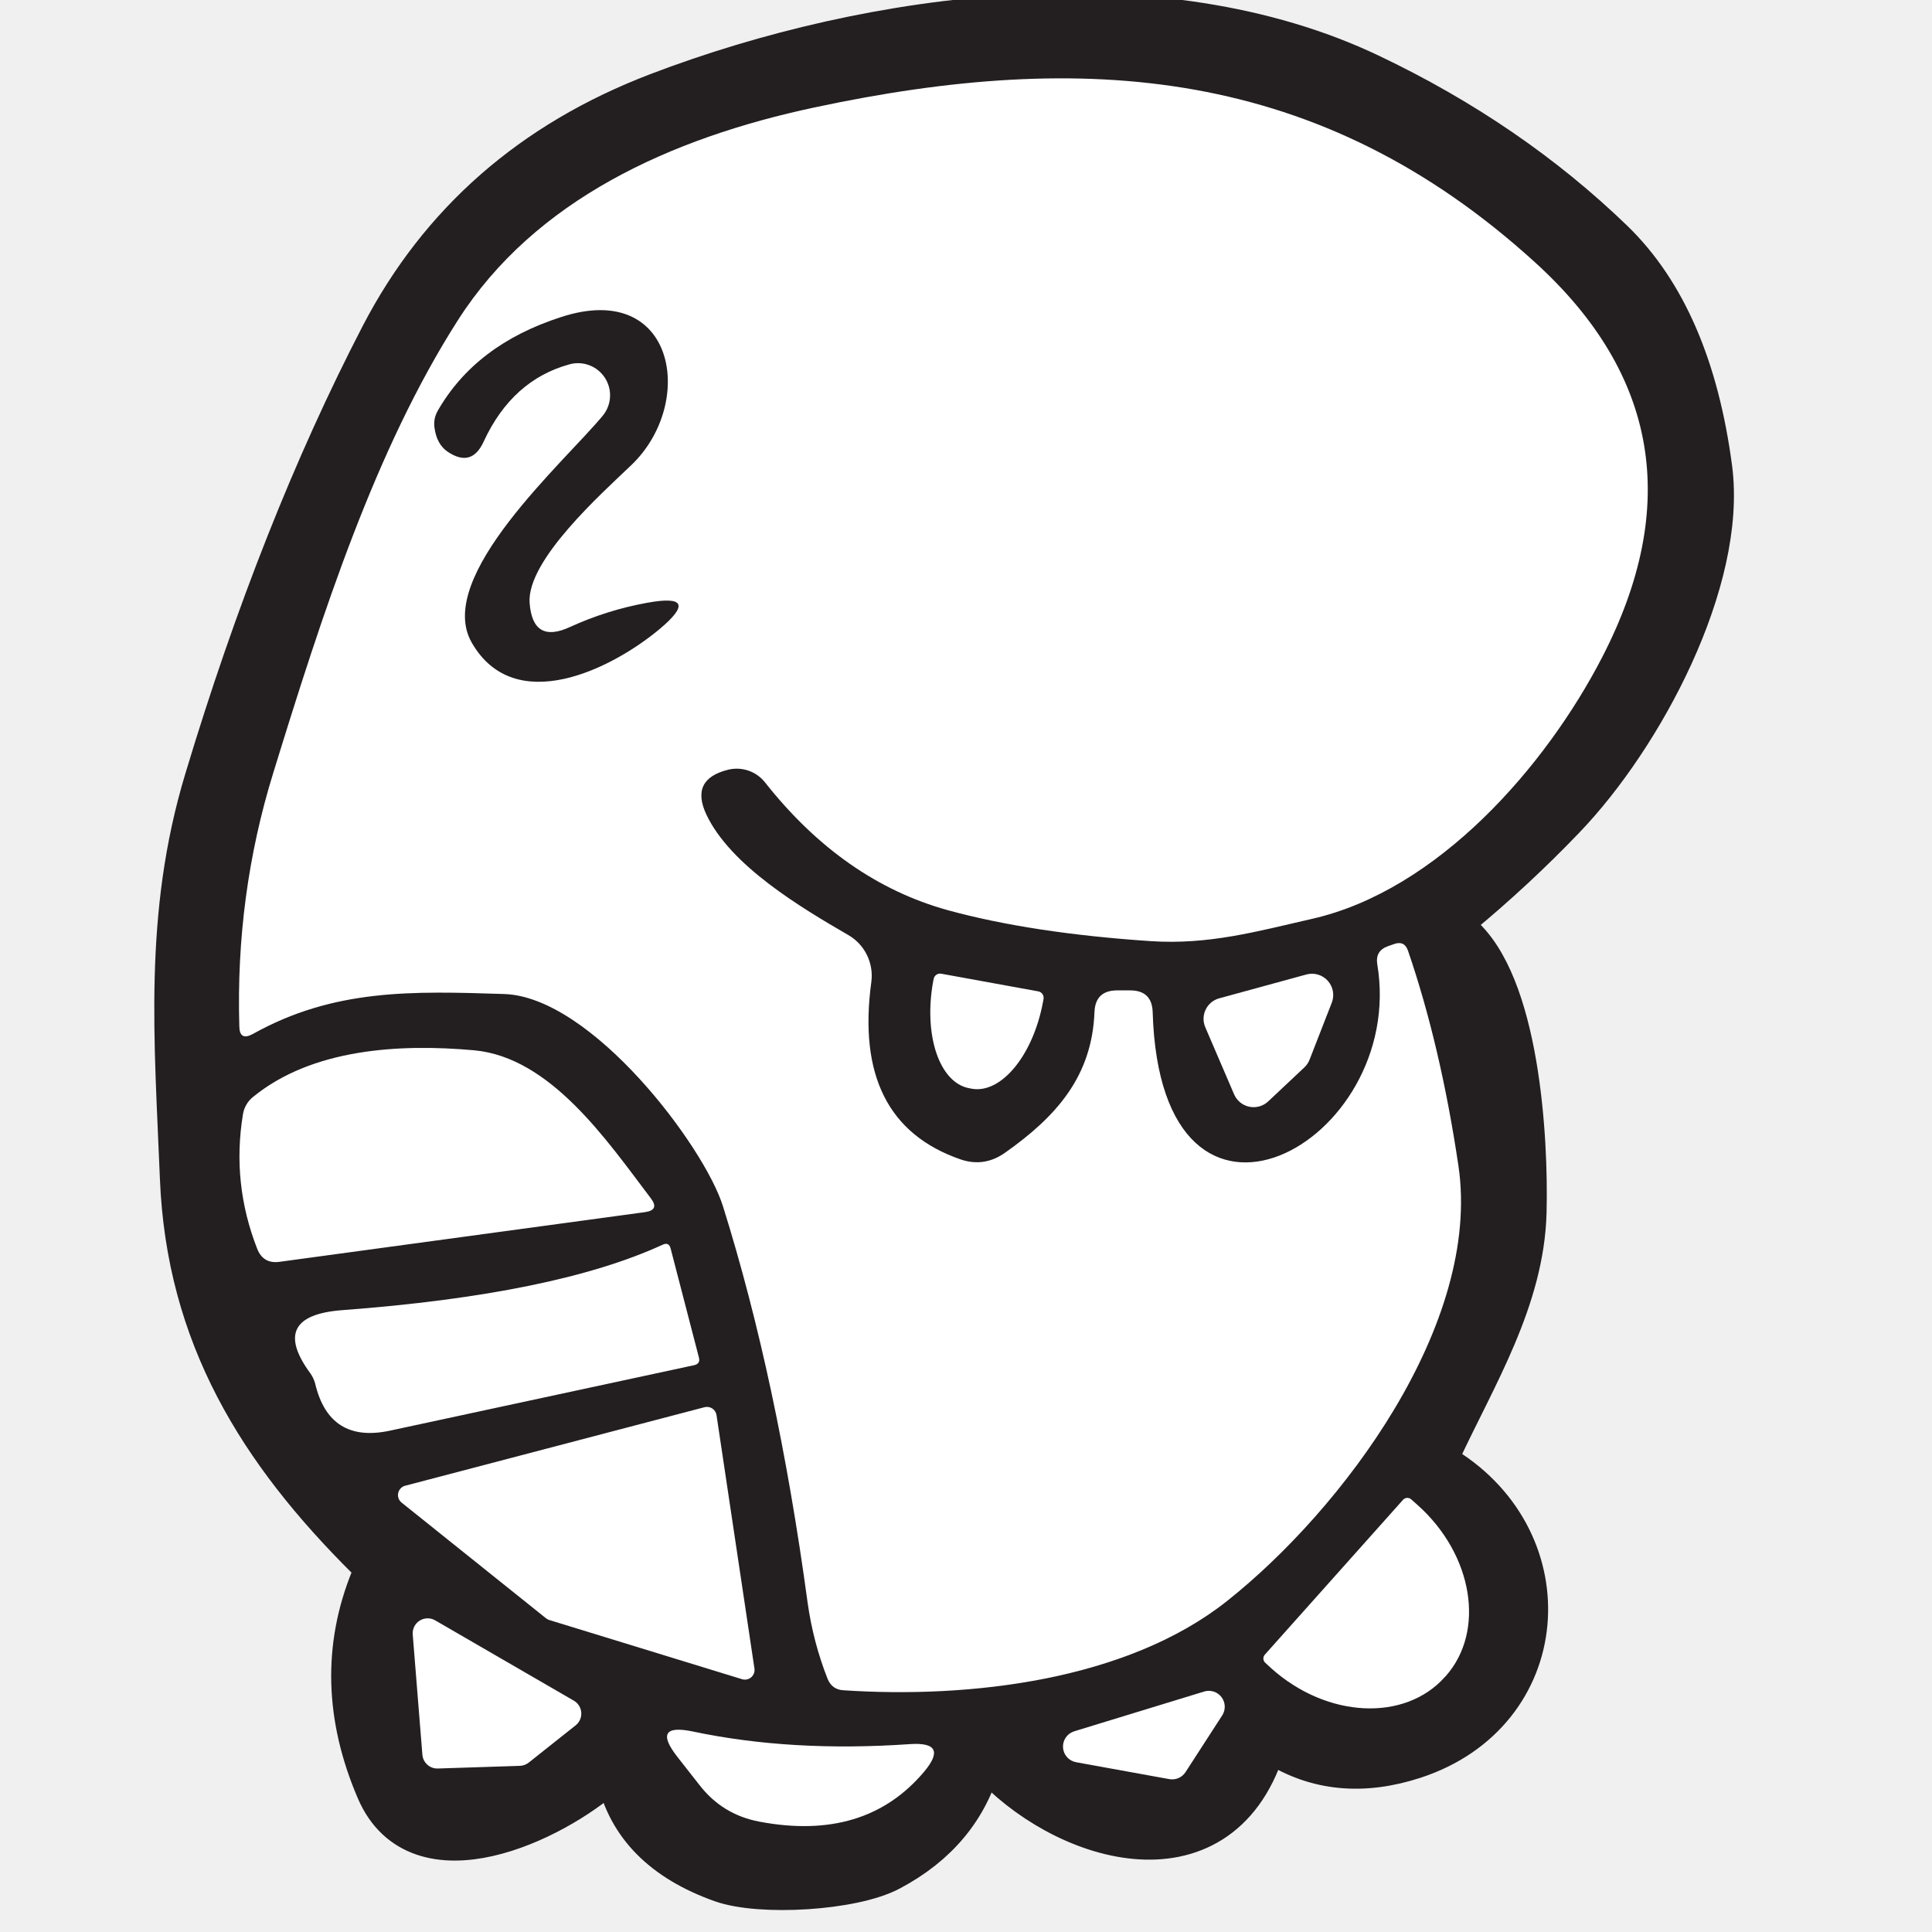
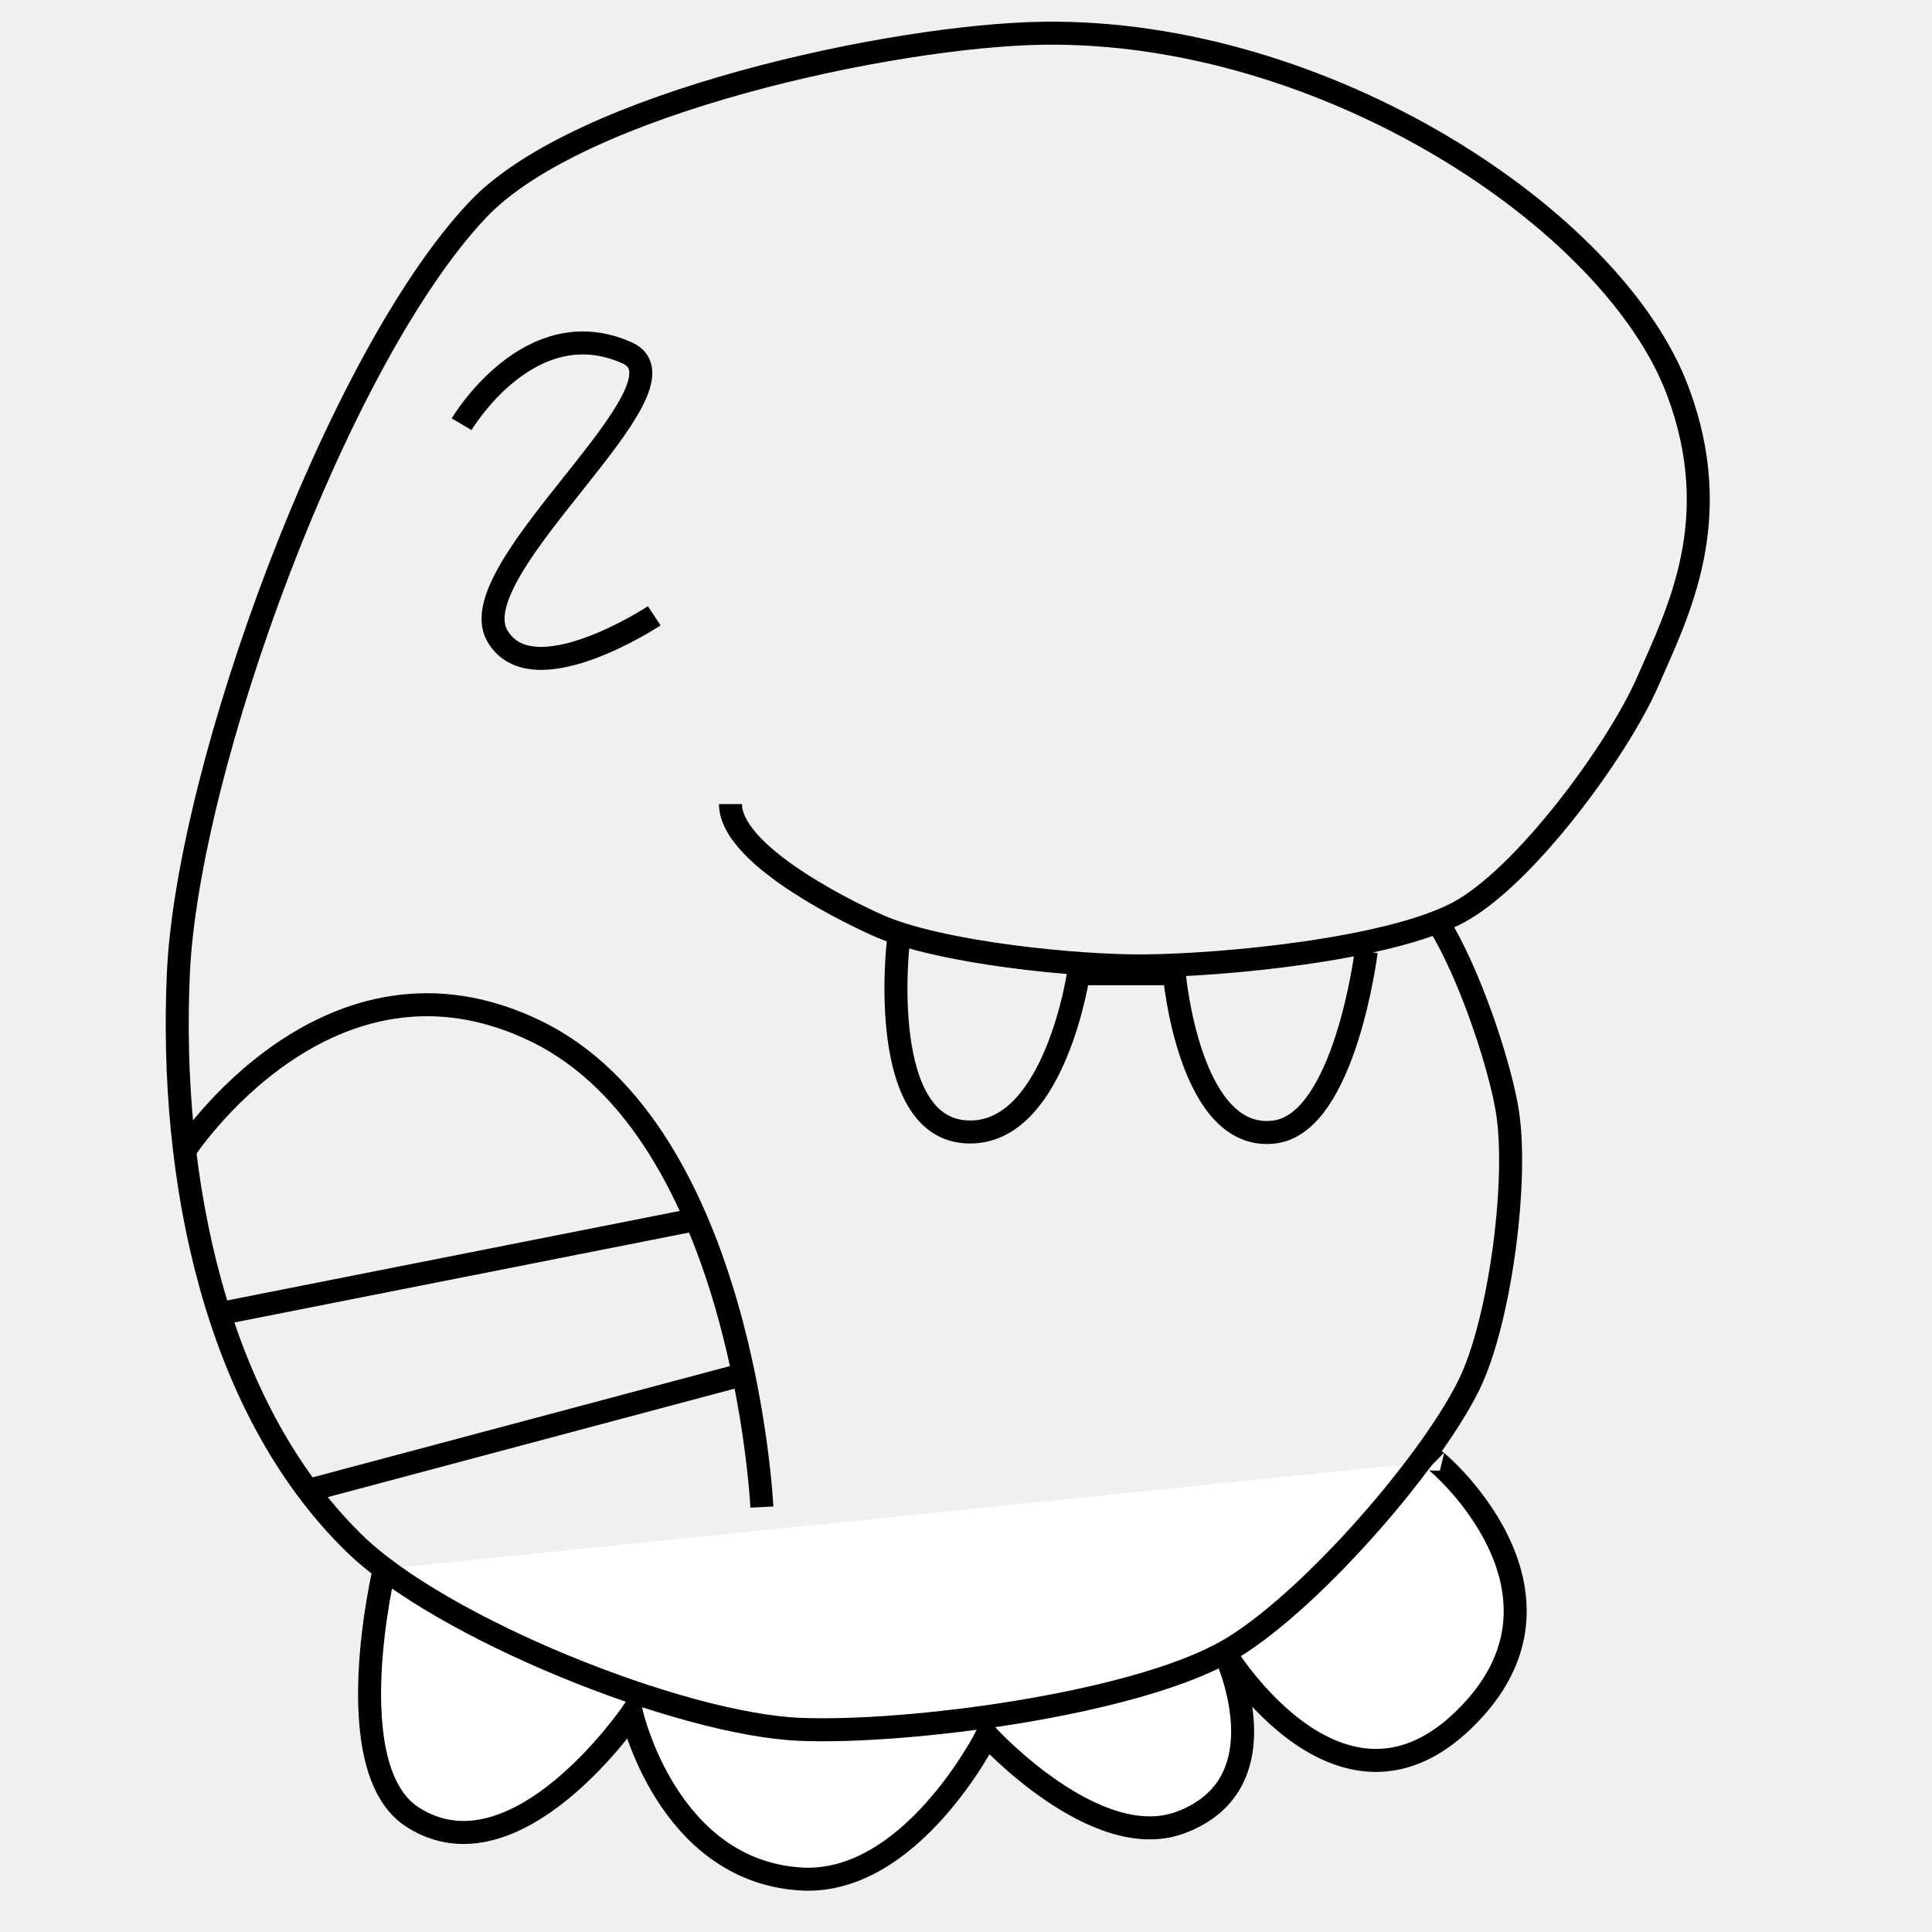
- <svg xmlns="http://www.w3.org/2000/svg" viewBox="0 0 80 80" width="168" height="168">
-   <g stroke-width="2" fill="none" stroke-linecap="round">
-     <path fill="#231f20" stroke="#231f20" d="M59.76 60.89c4.88 3.02 4.38 9.93-1.24 11.77q-3.15 1.03-5.64-.55-.49-.31-.67.24c-1.87 5.77-8.21 3.77-11.2.41a.32.32 0 0 0-.54.13q-.79 2.89-3.67 4.42c-1.51.81-5.31 1.03-6.88.47q-3.57-1.27-4.23-4.28-.14-.62-.61-.2c-2.25 2.03-7.7 4.59-9.34.78q-1.93-4.49-.23-8.66.22-.55-.2-.96c-4.48-4.45-7.43-9.2-7.69-15.7-.23-5.72-.68-10.84 1.01-16.43Q11.74 22 15.9 13.97q3.63-7 11.37-9.96C36.2.6 48-.93 56.69 3.22q5.75 2.74 10.01 6.86 3.21 3.12 4.03 9.33c.6 4.6-2.83 11.02-6.06 14.38q-2.03 2.12-4.34 4.03-.57.47 0 .93c2.42 1.98 2.79 8.4 2.71 11.44-.09 3.56-2.06 6.72-3.53 9.87q-.25.53.25.83ZM31.68 32.4q3.23 4.09 7.57 5.29 3.47.95 8.39 1.28c2.41.16 4.4-.4 6.68-.92 5.21-1.18 9.68-6.3 12.02-10.83q4.86-9.41-2.77-16.35C54.65 2.75 44.9 2.06 33.72 4.45c-5.96 1.27-11.58 3.83-14.76 8.81-3.42 5.35-5.61 12.14-7.65 18.76q-1.56 5.05-1.4 10.48.01.61.55.32c3.38-1.89 6.64-1.78 10.41-1.66 3.63.11 8.3 6.31 9.07 8.8q2.25 7.18 3.5 16.39.23 1.65.83 3.17.18.44.65.47c5.25.35 11.73-.41 15.87-3.68 4.8-3.8 10.57-11.49 9.6-18.04q-.74-4.98-2.09-8.91-.15-.42-.57-.27l-.26.09q-.53.19-.44.75c1.24 7.42-8.97 13.05-9.3 1.98q-.03-.9-.93-.9h-.56q-.88.01-.92.89c-.1 2.68-1.59 4.34-3.7 5.83q-.86.61-1.84.28-4.49-1.55-3.7-7.35a1.95 1.94-71.2 0 0-.95-1.94c-1.95-1.13-4.88-2.87-5.88-4.99q-.69-1.47.91-1.86a1.5 1.49-25.7 0 1 1.52.53Zm11.31 8.65-4.01-.73a.27.27 0 0 0-.32.22l-.02.1a4.08 2.26-79.6 0 0 1.49 4.42l.1.02a4.08 2.26-79.6 0 0 2.96-3.6l.02-.11a.27.27 0 0 0-.22-.32Zm11.02 3.15a.88.88 0 0 0 .22-.33l.92-2.36a.88.88 0 0 0-1.05-1.16l-3.62.99a.88.88 0 0 0-.57 1.2l1.19 2.77a.88.88 0 0 0 1.41.3l1.5-1.41Zm-43.36 7.51q.25.63.92.54l15.15-2.06q.6-.09.23-.57c-1.82-2.4-4.15-5.84-7.32-6.13-3.12-.28-6.71-.06-9.15 1.93a1.16 1.15-15 0 0-.42.72q-.47 2.86.59 5.57Zm16.79-.17q-4.45 2.05-13.26 2.71-3.09.23-1.32 2.63.13.19.19.41.59 2.49 3.1 1.95l12.59-2.71q.27-.06.2-.32l-1.17-4.51q-.07-.28-.33-.16Zm-10.66 9.98a.4.4 0 0 0-.15.7l5.98 4.79a.4.4 0 0 0 .13.07l7.98 2.45a.4.4 0 0 0 .52-.44L29.67 58.6a.4.4 0 0 0-.5-.33l-12.39 3.25Zm41.32.58-5.73 6.42a.24.24 0 0 0 .02.33l.26.24a5.59 4.52 41.8 0 0 7.18.35l.03-.03a5.59 4.52 41.8 0 0-1.16-7.09l-.26-.23a.24.24 0 0 0-.34.01Zm-40.09 4.99a.62.62 0 0 0-.92.59l.4 4.98a.62.62 0 0 0 .64.57l3.4-.11a.62.62 0 0 0 .37-.14l1.94-1.54a.62.62 0 0 0-.08-1.02l-5.75-3.33Zm32.6 3.94a.66.66 0 0 0-.74-.99l-5.39 1.65a.66.66 0 0 0 .08 1.28l3.86.7a.66.66 0 0 0 .67-.29l1.52-2.35Zm-19.17 4.4q4.38.83 6.82-2.06 1.06-1.26-.58-1.15-4.9.34-8.98-.52-1.76-.37-.65 1.05l.91 1.16q.95 1.23 2.48 1.52Z" />
-     <path fill="#fff" d="M31.68 32.4a1.5 1.49-25.7 0 0-1.52-.53q-1.6.39-.91 1.86c1 2.12 3.93 3.86 5.88 4.99a1.95 1.94-71.2 0 1 .95 1.94q-.79 5.8 3.7 7.35.98.33 1.84-.28c2.11-1.49 3.6-3.15 3.7-5.83q.04-.88.92-.89h.56q.9 0 .93.9c.33 11.07 10.54 5.44 9.3-1.98q-.09-.56.44-.75l.26-.09q.42-.15.57.27 1.35 3.93 2.09 8.91c.97 6.55-4.8 14.24-9.6 18.04-4.14 3.27-10.62 4.03-15.87 3.68q-.47-.03-.65-.47-.6-1.52-.83-3.17-1.25-9.21-3.5-16.39c-.77-2.49-5.44-8.69-9.07-8.8-3.77-.12-7.03-.23-10.41 1.66q-.54.29-.55-.32-.16-5.43 1.4-10.48c2.04-6.62 4.23-13.41 7.65-18.76 3.18-4.98 8.8-7.54 14.76-8.81 11.18-2.39 20.93-1.7 29.85 6.42q7.63 6.94 2.77 16.35c-2.34 4.53-6.81 9.65-12.02 10.83-2.28.52-4.27 1.08-6.68.92q-4.92-.33-8.39-1.28-4.34-1.2-7.57-5.29Zm-9.75-7.43c-.13-1.77 3.01-4.56 4.22-5.72 2.68-2.57 1.82-7.67-2.92-6.12q-3.54 1.14-5.11 3.89a1.09 1.07-34.7 0 0-.13.68q.09.69.54 1 1 .68 1.5-.42 1.18-2.55 3.57-3.2a1.33 1.33 0 0 1 1.37 2.12c-1.57 1.91-7.02 6.69-5.43 9.42 1.78 3.08 5.78 1.09 7.77-.57q1.8-1.51-.51-1.09-1.66.3-3.19 1-1.55.72-1.68-.99Z" />
-     <path fill="#231f20" d="M21.93 24.97q.13 1.71 1.68.99 1.53-.7 3.19-1 2.31-.42.51 1.09c-1.99 1.66-5.99 3.65-7.77.57-1.59-2.73 3.86-7.51 5.43-9.42a1.33 1.33 0 0 0-1.37-2.12q-2.39.65-3.57 3.2-.5 1.1-1.5.42-.45-.31-.54-1a1.09 1.07-34.7 0 1 .13-.68q1.57-2.75 5.11-3.89c4.74-1.55 5.6 3.55 2.92 6.12-1.21 1.16-4.35 3.95-4.22 5.72Z" />
-     <path fill="#fff" d="M42.99 41.05a.27.27 0 0 1 .22.32l-.02.11a4.08 2.26-79.6 0 1-2.96 3.6l-.1-.02a4.08 2.26-79.6 0 1-1.49-4.42l.02-.1a.27.27 0 0 1 .32-.22l4.01.73ZM54.01 44.2l-1.5 1.41a.88.88 0 0 1-1.41-.3l-1.19-2.77a.88.88 0 0 1 .57-1.2l3.62-.99a.88.88 0 0 1 1.05 1.16l-.92 2.36a.88.88 0 0 1-.22.33ZM10.65 51.71q-1.06-2.71-.59-5.57a1.16 1.15-15 0 1 .42-.72c2.44-1.99 6.03-2.21 9.15-1.93 3.17.29 5.5 3.73 7.32 6.13q.37.48-.23.57l-15.15 2.06q-.67.09-.92-.54ZM27.44 51.54q.26-.12.33.16l1.17 4.51q.07.26-.2.32l-12.59 2.71q-2.51.54-3.1-1.95-.06-.22-.19-.41-1.77-2.4 1.32-2.63 8.81-.66 13.26-2.71ZM16.78 61.52l12.39-3.25a.4.4 0 0 1 .5.33l1.57 10.49a.4.4 0 0 1-.52.44l-7.98-2.45a.4.4 0 0 1-.13-.07l-5.98-4.79a.4.4 0 0 1 .15-.7ZM58.1 62.1a.24.24 0 0 1 .34-.01l.26.23a5.59 4.52 41.8 0 1 1.16 7.09l-.03.03a5.59 4.52 41.8 0 1-7.18-.35l-.26-.24a.24.24 0 0 1-.02-.33l5.73-6.42ZM18.01 67.09l5.75 3.33a.62.62 0 0 1 .08 1.02l-1.94 1.54a.62.62 0 0 1-.37.14l-3.4.11a.62.62 0 0 1-.64-.57l-.4-4.98a.62.62 0 0 1 .92-.59ZM50.61 71.03l-1.52 2.35a.66.66 0 0 1-.67.29l-3.86-.7a.66.66 0 0 1-.08-1.28l5.39-1.65a.66.66 0 0 1 .74.99ZM31.44 75.43q-1.53-.29-2.48-1.52l-.91-1.16q-1.11-1.42.65-1.05 4.08.86 8.98.52 1.64-.11.58 1.15-2.44 2.89-6.82 2.06Z" />
+ <svg xmlns="http://www.w3.org/2000/svg" id="Layer_1" version="1.1" viewBox="0 0 168 168">
+   <defs>
+     <style>
+       .st0 {
+         fill: #fff;
+       }
+ 
+       .st0, .st1 {
+         stroke: #000;
+         stroke-miterlimit: 10;
+         stroke-width: 2px;
+       }
+ 
+       .st1 {
+         fill: none;
+       }
+     </style>
+   </defs>
+   <g id="kokosila">
+     <path class="st0" d="M33.42,136.44s-4.15,17.35,2.47,21.58c8.97,5.74,19.04-9.02,19.04-9.02,0,0,3.08,13.65,14.68,14.39,9.63.61,16.21-12.5,16.21-12.5,0,0,9.44,10.34,16.83,7.59,9.22-3.43,3.85-14.76,3.85-14.76,0,0,10.51,17.32,21.73,4.84,10.04-11.17-4.68-22.72-3.4-21.48" />
+     <path class="st1" d="M63.52,69.92c0,4.15,9.02,8.85,12.8,10.54,5.34,2.39,17.29,3.58,23.14,3.53,6.9-.05,21.1-1.4,27.23-4.58,5.79-3.01,13.98-14.16,16.59-20.14s6.83-14.07,2.6-25.31c-5.61-14.9-30.64-31.4-55.13-31.07-12.88.17-40.32,5.98-49.18,15.32-12.28,12.95-25.26,48.61-26.06,66.44s3.16,37.67,15.26,49.52c7.51,7.37,28.33,15.79,38.84,16.21,9.37.37,28.69-2.16,36.89-6.7,6.89-3.81,17.76-16.19,21.24-23.26,2.71-5.51,4.38-18.14,3.27-24.18-.78-4.26-3.27-11.62-5.89-15.91" />
+     <path class="st1" d="M78.11,81.92s-1.98,16.84,6.49,16.51c7.2-.28,9.18-13.76,9.18-13.76h8.33s1.28,14.76,8.75,13.76c6.1-.82,7.94-15.68,7.94-15.68" />
+     <path class="st1" d="M40.14,36.89s5.92-10.02,14.4-6.2c6.27,2.82-14.57,18.72-11.32,24.55,2.99,5.36,13.67-1.69,13.67-1.69" />
+     <path class="st1" d="M66.25,131.05s-1.55-32.57-19.62-41.37-30.56,10.35-30.56,10.35" />
+     <line class="st1" x1="19.1" y1="114.23" x2="60.52" y2="106.04" />
+     <line class="st1" x1="26.78" y1="129.61" x2="64.65" y2="119.51" />
  </g>
</svg>
